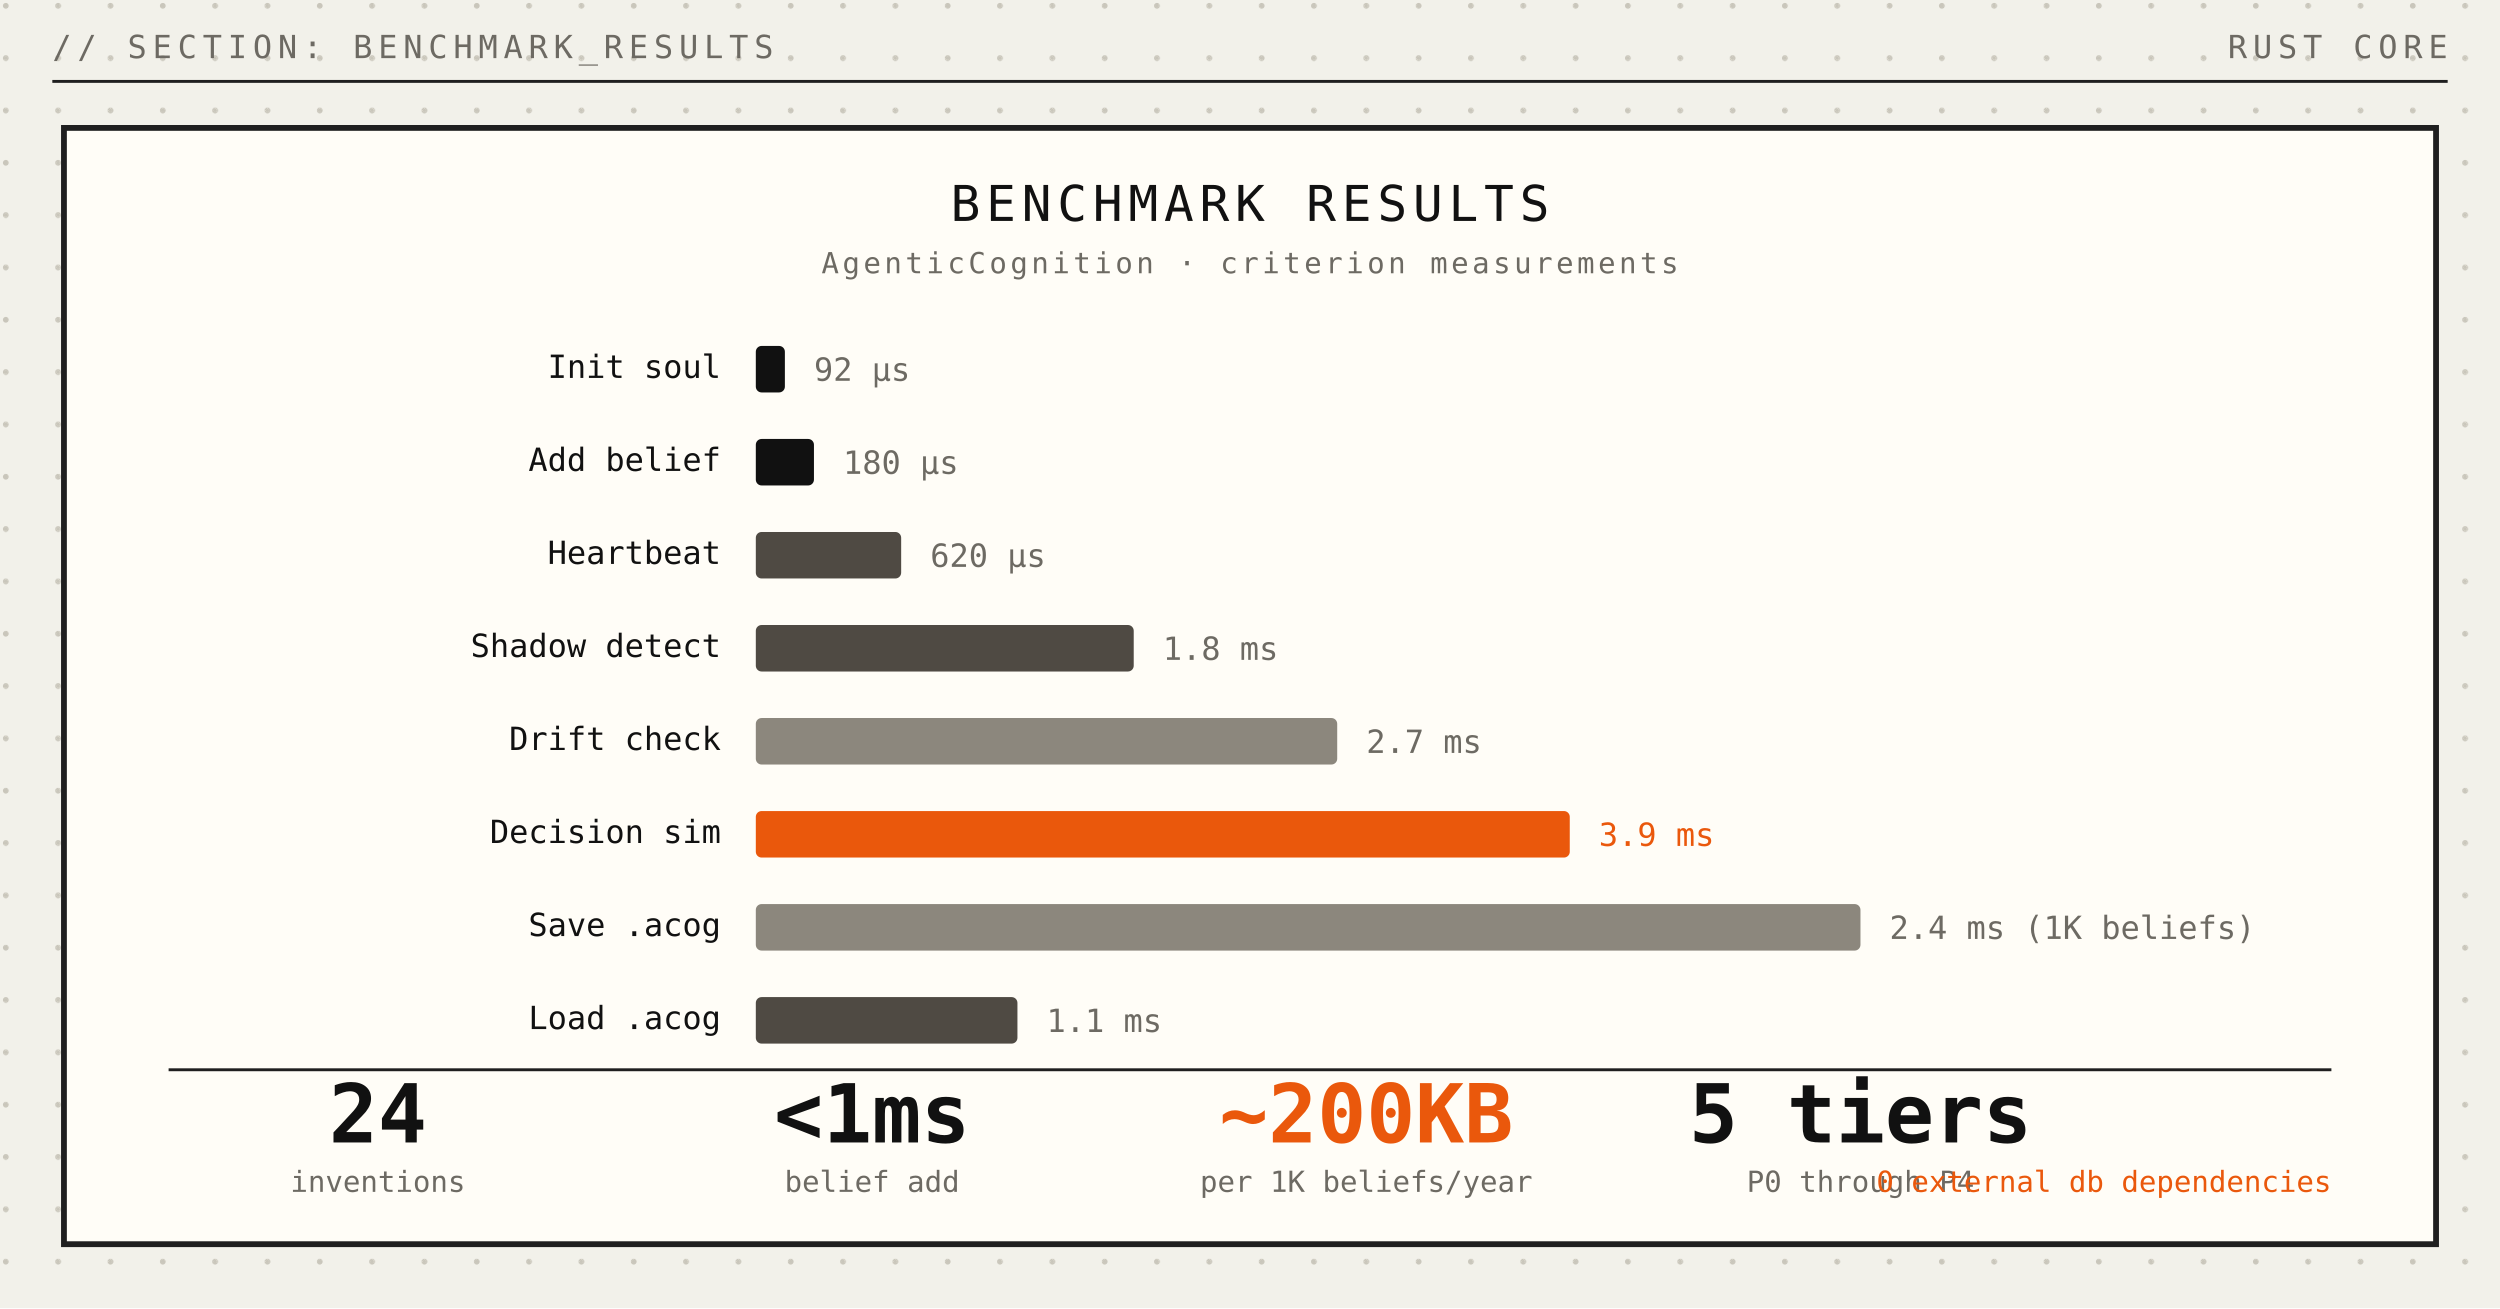
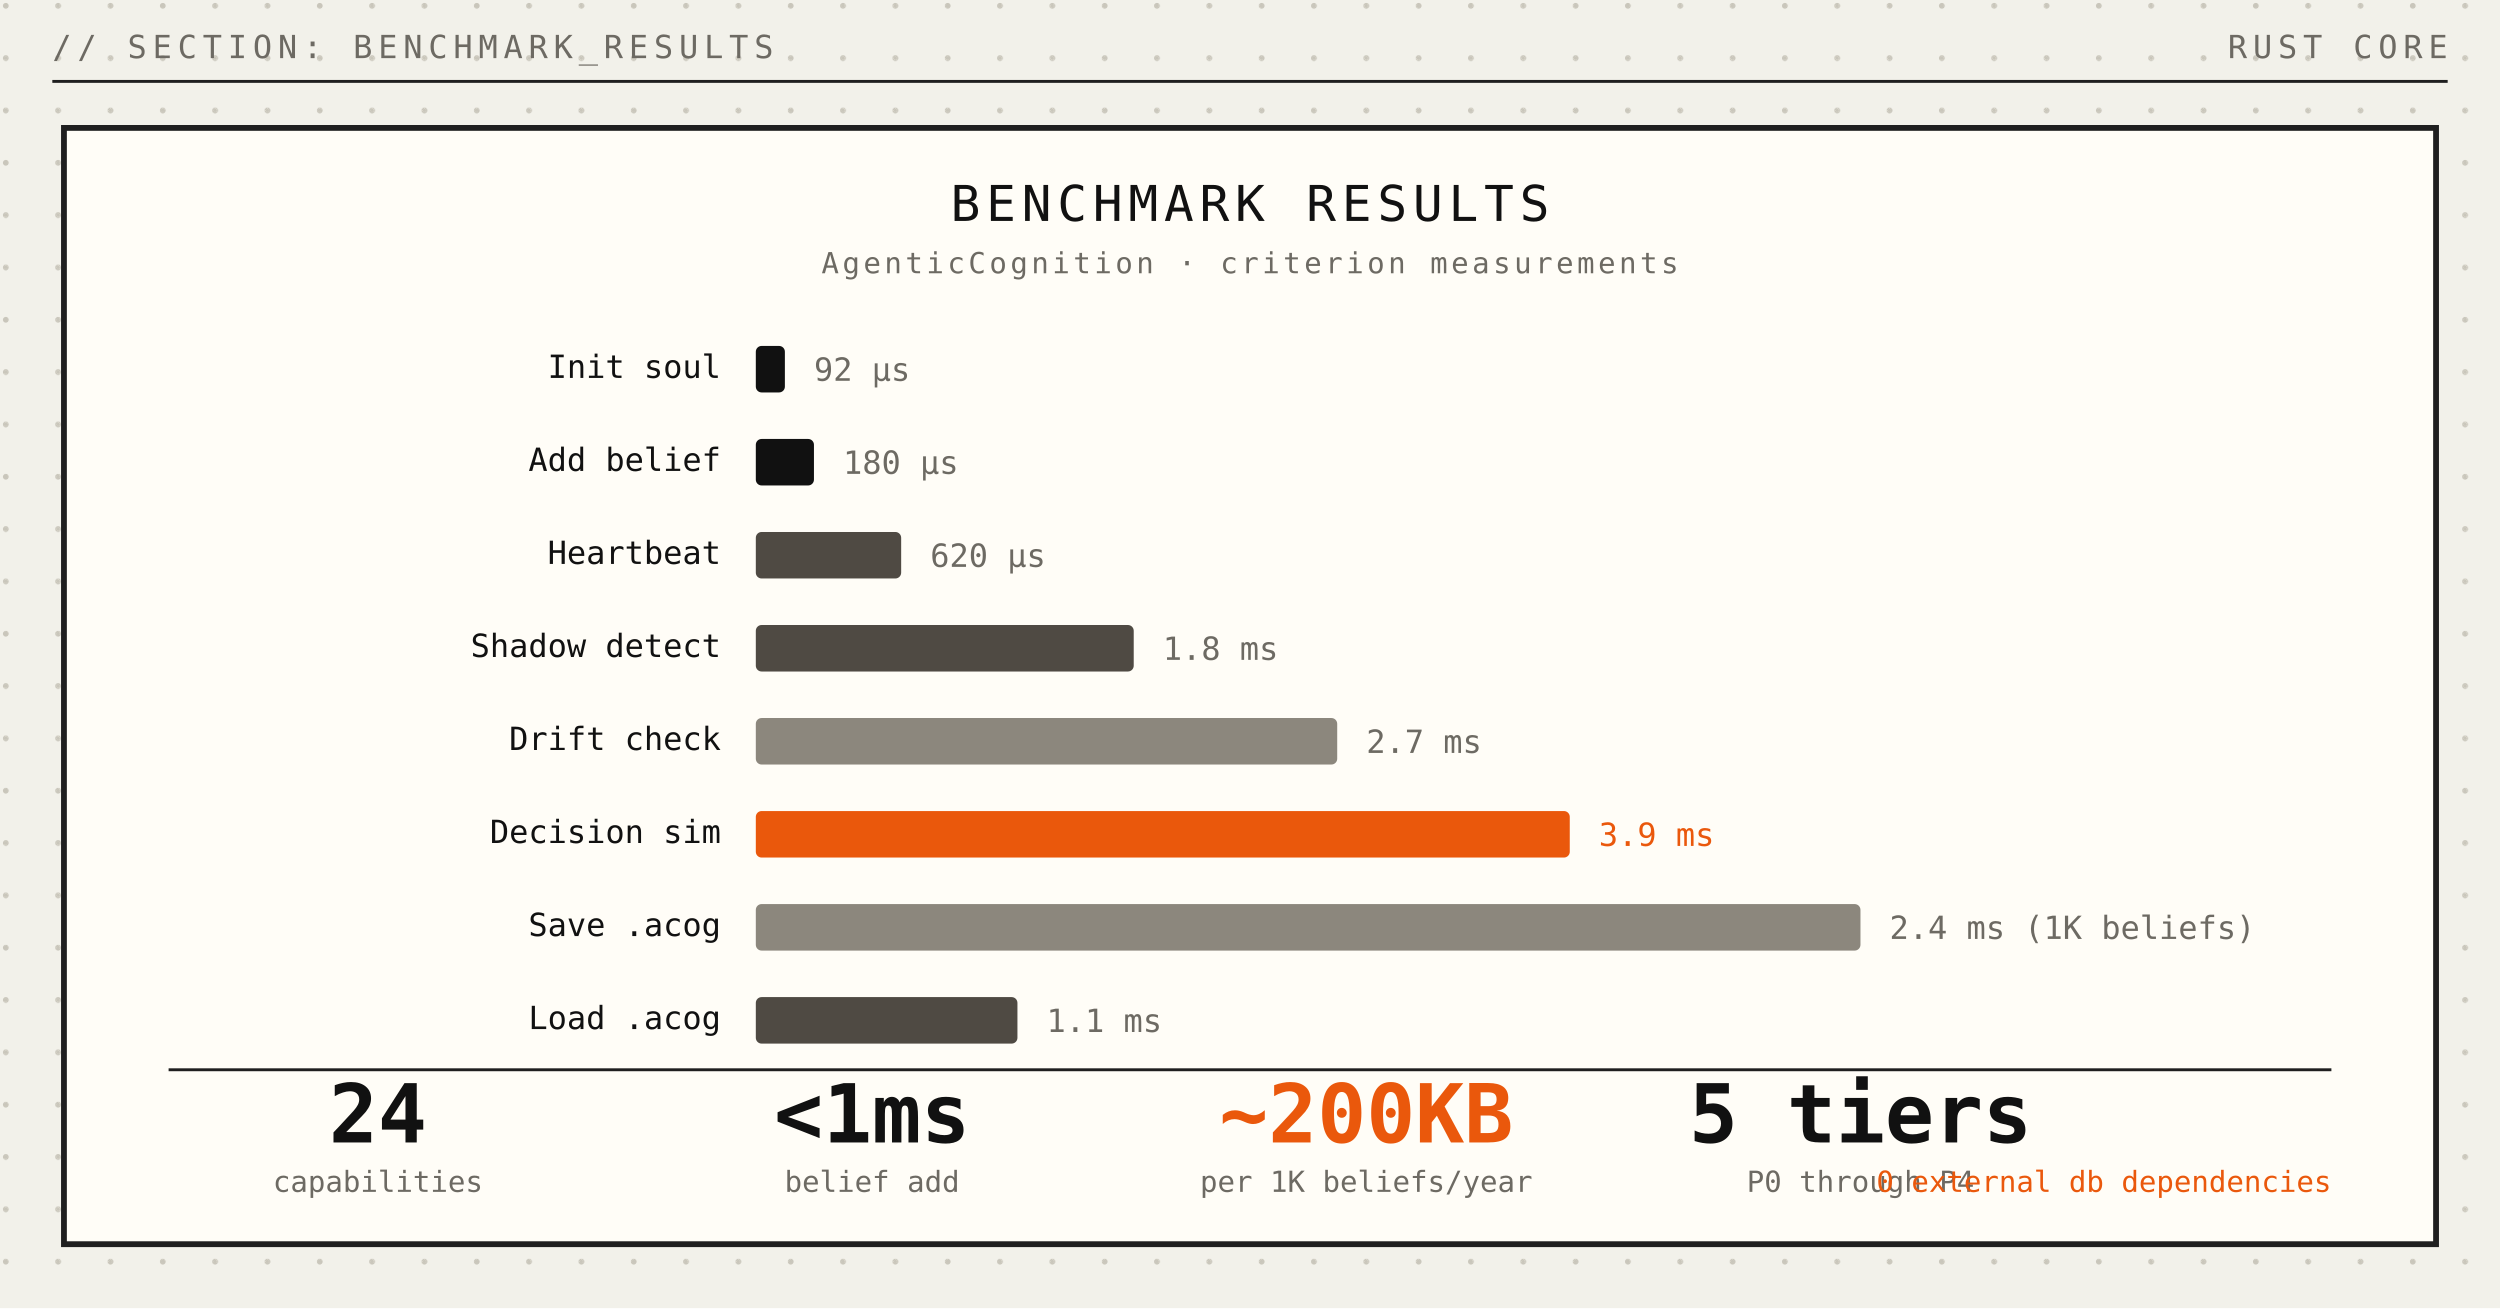
<svg xmlns="http://www.w3.org/2000/svg" viewBox="0 0 860 450" role="img" aria-label="AgenticCognition benchmark results">
  <defs>
    <pattern id="dot-grid" width="18" height="18" patternUnits="userSpaceOnUse">
      <circle cx="2" cy="2" r="1" fill="#c9c6bb" />
    </pattern>
    <style>
      .mono { font-family:'IBM Plex Mono','JetBrains Mono',monospace; }
      .ink { fill:#111111; }
      .muted { fill:#6d6a63; }
      .signal { fill:#ea580c; }
      .frame { fill:#fffdf7; stroke:#1f1f1f; stroke-width:2; }
      .bar-fast { fill:#111111; }
      .bar-mid { fill:#4f4a43; }
      .bar-signal { fill:#ea580c; }
      .bar-soft { fill:#8c877d; }
    </style>
  </defs>
  <rect width="860" height="450" fill="#f2f1ea" />
  <rect width="860" height="450" fill="url(#dot-grid)" />
  <line x1="18" y1="28" x2="842" y2="28" stroke="#1f1f1f" />
  <text x="18" y="20" class="mono muted" font-size="11" letter-spacing="2">// SECTION: BENCHMARK_RESULTS</text>
  <text x="842" y="20" class="mono muted" font-size="11" letter-spacing="2" text-anchor="end">RUST CORE</text>
  <rect x="22" y="44" width="816" height="384" class="frame" />
  <text x="430" y="76" class="mono ink" font-size="17" letter-spacing="2" text-anchor="middle">BENCHMARK RESULTS</text>
  <text x="430" y="94" class="mono muted" font-size="10" letter-spacing="1.2" text-anchor="middle">AgenticCognition · criterion measurements</text>
  <g transform="translate(260,115)">
    <text x="-12" y="15" class="mono ink" text-anchor="end" font-size="11">Init soul</text>
    <rect x="0" y="4" width="10" height="16" rx="2" class="bar-fast" />
    <text x="20" y="16" class="mono muted" font-size="11">92 µs</text>
    <text x="-12" y="47" class="mono ink" text-anchor="end" font-size="11">Add belief</text>
    <rect x="0" y="36" width="20" height="16" rx="2" class="bar-fast" />
    <text x="30" y="48" class="mono muted" font-size="11">180 µs</text>
    <text x="-12" y="79" class="mono ink" text-anchor="end" font-size="11">Heartbeat</text>
    <rect x="0" y="68" width="50" height="16" rx="2" class="bar-mid" />
    <text x="60" y="80" class="mono muted" font-size="11">620 µs</text>
    <text x="-12" y="111" class="mono ink" text-anchor="end" font-size="11">Shadow detect</text>
    <rect x="0" y="100" width="130" height="16" rx="2" class="bar-mid" />
    <text x="140" y="112" class="mono muted" font-size="11">1.8 ms</text>
    <text x="-12" y="143" class="mono ink" text-anchor="end" font-size="11">Drift check</text>
    <rect x="0" y="132" width="200" height="16" rx="2" class="bar-soft" />
    <text x="210" y="144" class="mono muted" font-size="11">2.7 ms</text>
    <text x="-12" y="175" class="mono ink" text-anchor="end" font-size="11">Decision sim</text>
    <rect x="0" y="164" width="280" height="16" rx="2" class="bar-signal" />
    <text x="290" y="176" class="mono signal" font-size="11">3.9 ms</text>
    <text x="-12" y="207" class="mono ink" text-anchor="end" font-size="11">Save .acog</text>
    <rect x="0" y="196" width="380" height="16" rx="2" class="bar-soft" />
    <text x="390" y="208" class="mono muted" font-size="11">2.4 ms (1K beliefs)</text>
    <text x="-12" y="239" class="mono ink" text-anchor="end" font-size="11">Load .acog</text>
    <rect x="0" y="228" width="90" height="16" rx="2" class="bar-mid" />
    <text x="100" y="240" class="mono muted" font-size="11">1.1 ms</text>
  </g>
  <line x1="58" y1="368" x2="802" y2="368" stroke="#1f1f1f" />
  <text x="130" y="393" class="mono ink" font-size="28" font-weight="700" text-anchor="middle">24</text>
-   <text x="130" y="410" class="mono muted" font-size="10" text-anchor="middle">inventions</text>
+   <text x="130" y="410" class="mono muted" font-size="10" text-anchor="middle">capabilities</text>
  <text x="300" y="393" class="mono ink" font-size="28" font-weight="700" text-anchor="middle">&lt;1ms</text>
  <text x="300" y="410" class="mono muted" font-size="10" text-anchor="middle">belief add</text>
  <text x="470" y="393" class="mono signal" font-size="28" font-weight="700" text-anchor="middle">~200KB</text>
  <text x="470" y="410" class="mono muted" font-size="10" text-anchor="middle">per 1K beliefs/year</text>
  <text x="640" y="393" class="mono ink" font-size="28" font-weight="700" text-anchor="middle">5 tiers</text>
  <text x="640" y="410" class="mono muted" font-size="10" text-anchor="middle">P0 through P4</text>
  <text x="802" y="410" class="mono signal" font-size="10" text-anchor="end">0 external db dependencies</text>
</svg>
